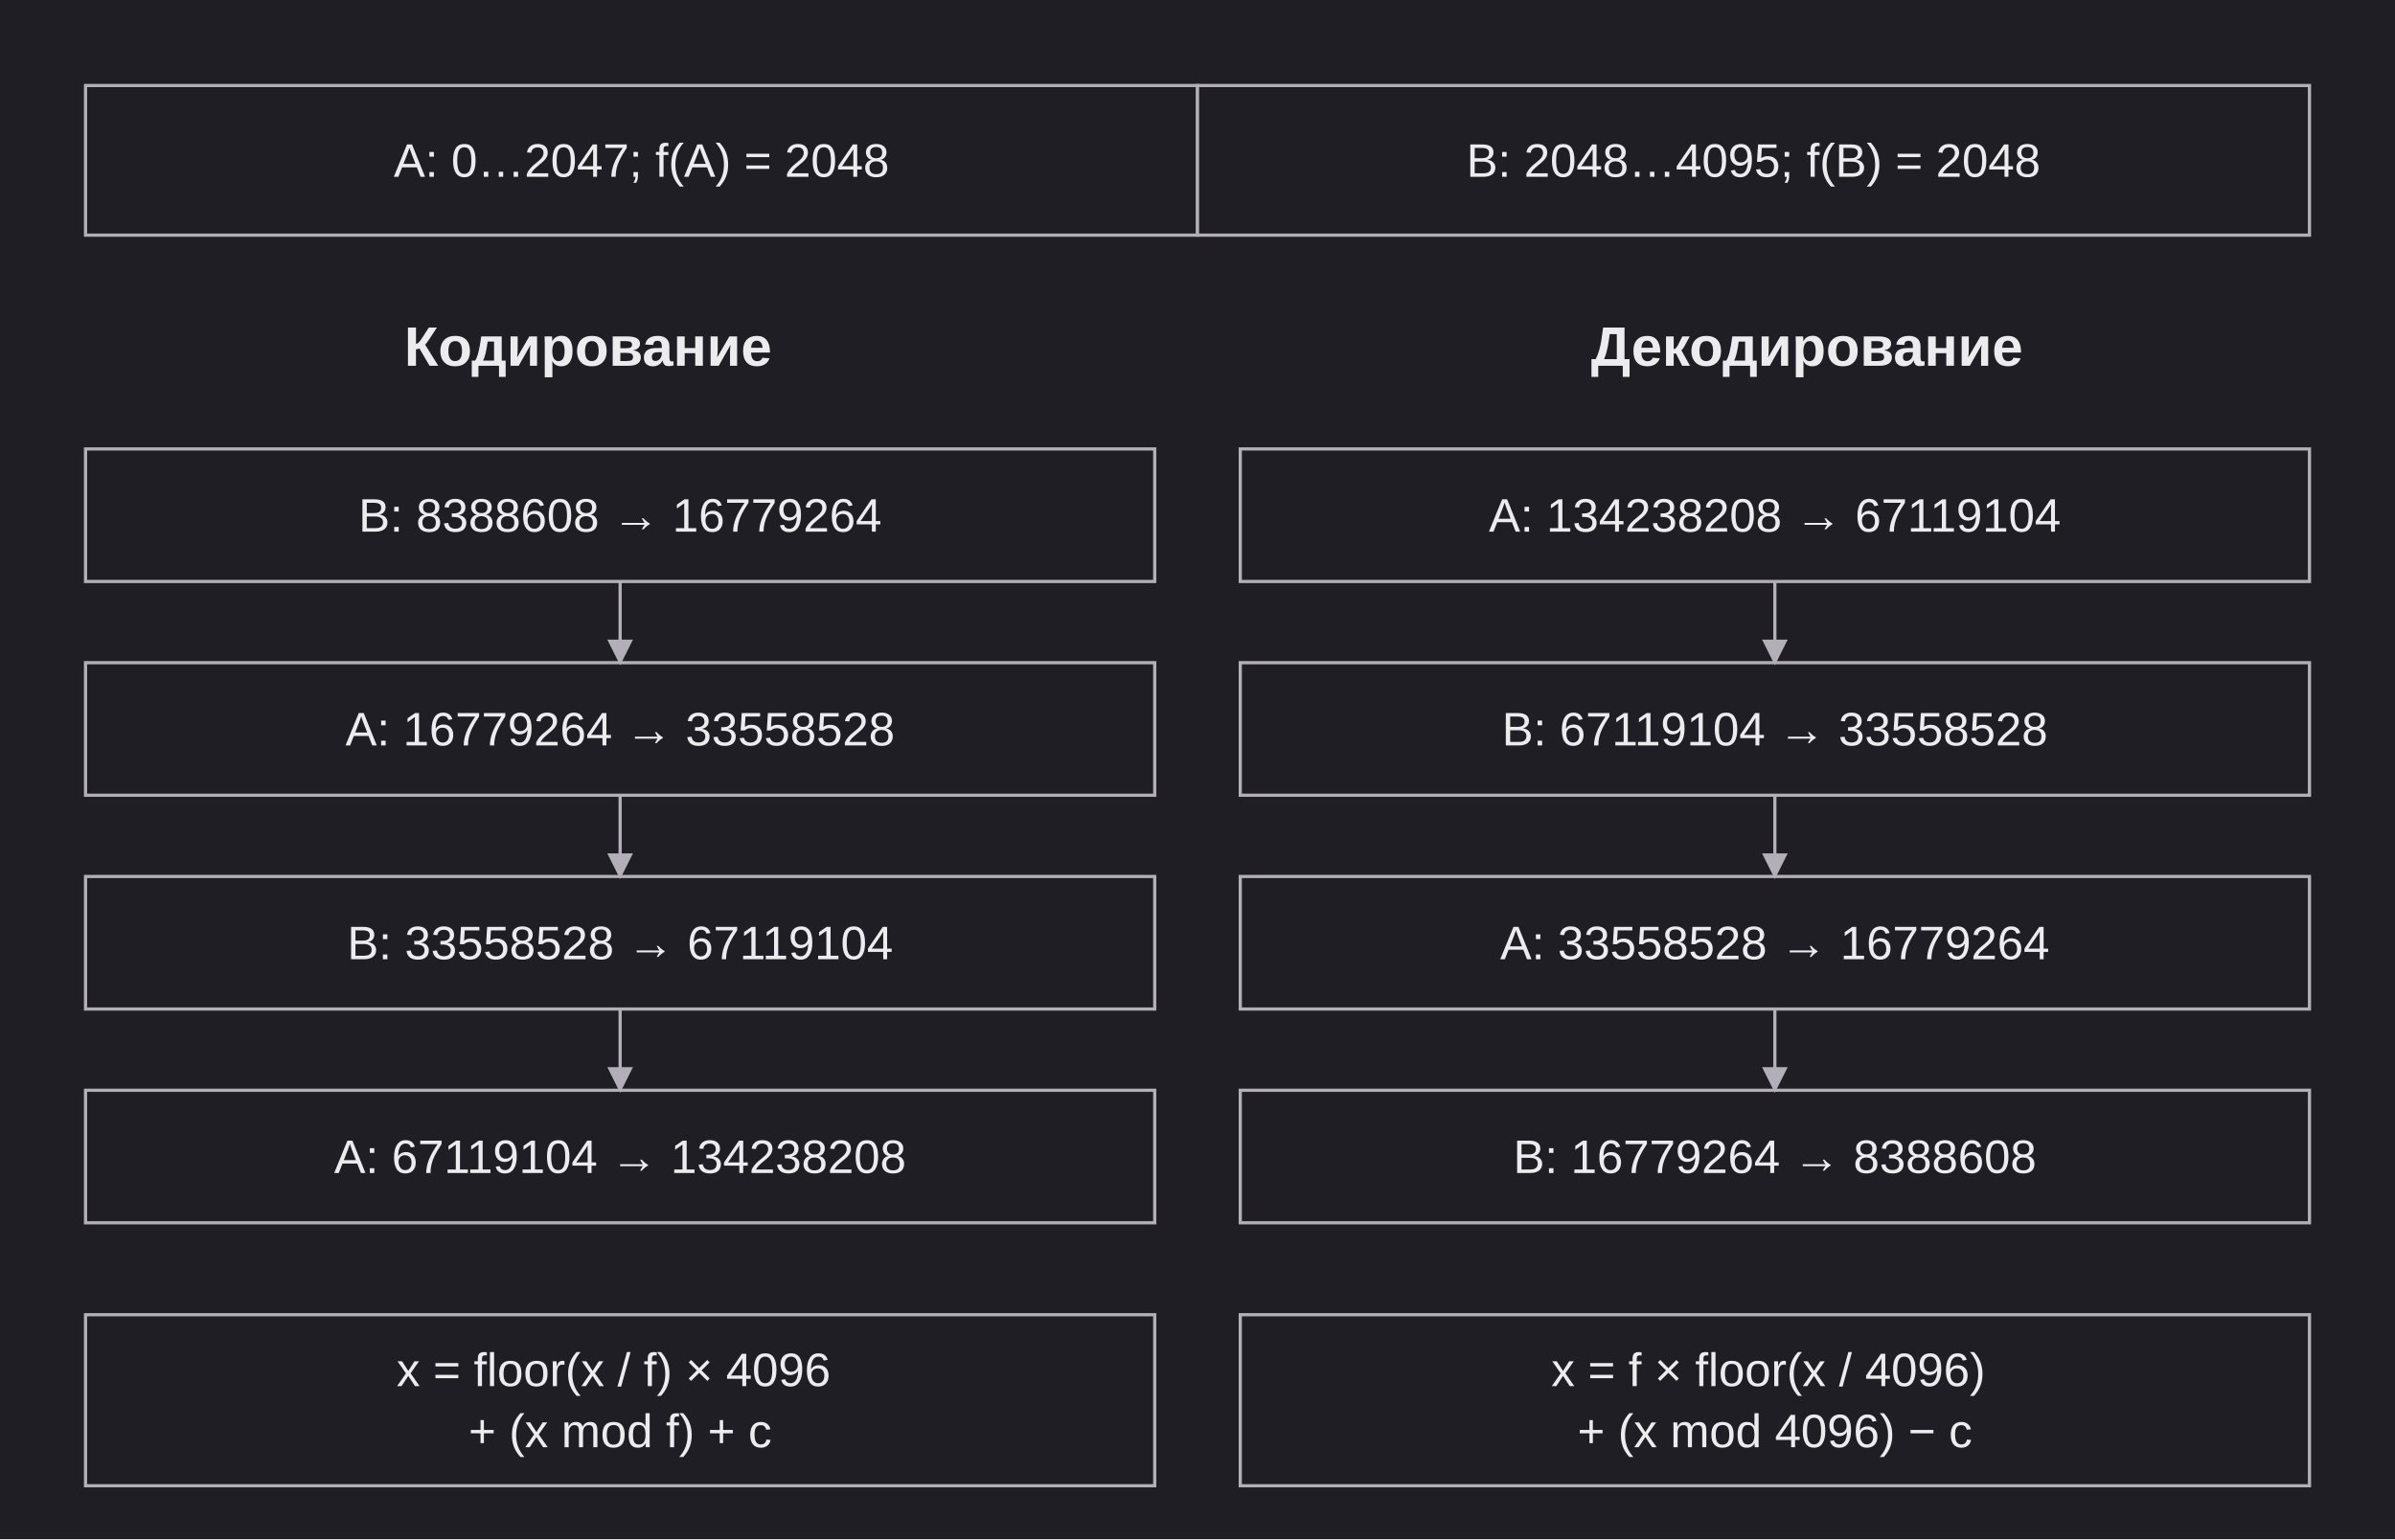
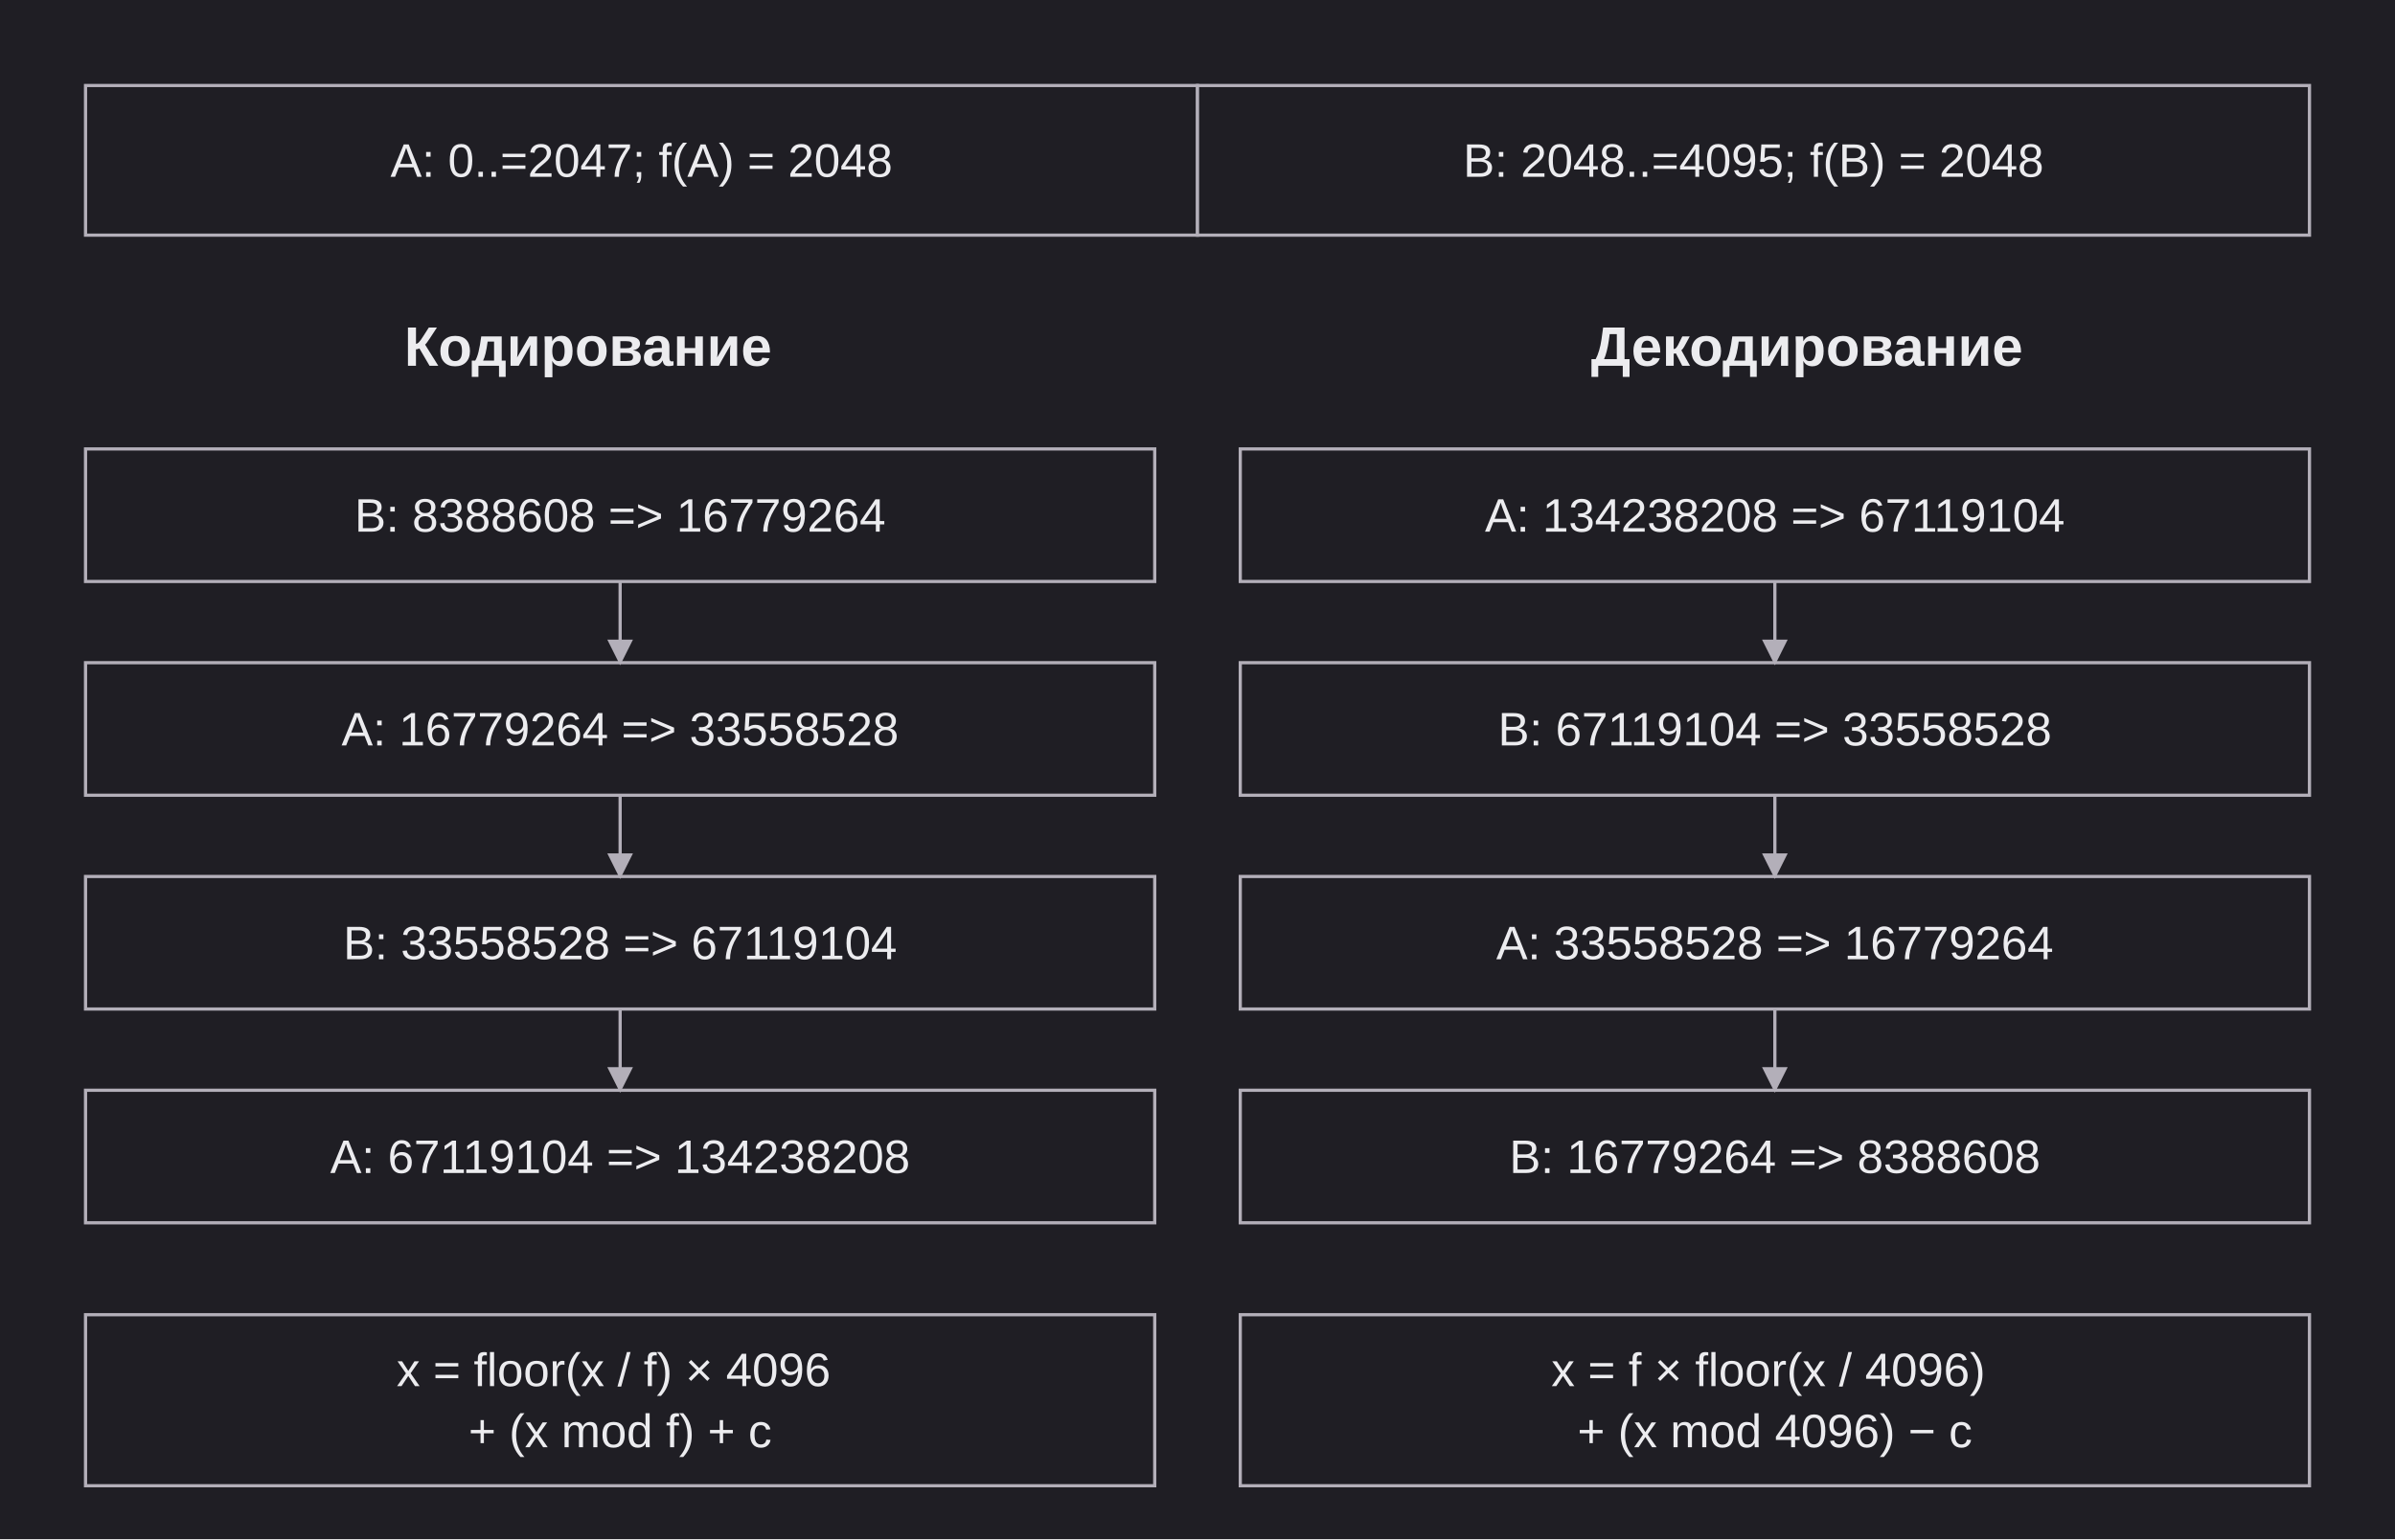
<svg xmlns="http://www.w3.org/2000/svg" width="1120" height="720" viewBox="0 0 1120 720">
  <defs>
    <marker id="arrow" viewBox="0 0 10 10" refX="9" refY="5" markerWidth="8" markerHeight="8" orient="auto">
      <path d="M0 0 L10 5 L0 10 Z" fill="#b3afb9" />
    </marker>
  </defs>
  <rect width="100%" height="100%" fill="#1f1e24" />
  <rect x="40" y="40" width="520" height="70" rx="0" fill="#1f1e24" stroke="#b3afb9" stroke-width="1.5" />
  <text x="300.0" y="82.7" text-anchor="middle" font-family="Arial,sans-serif" font-size="22" fill="#ececef">
-     <tspan x="300.0" dy="0">A: 0…2047; f(A) = 2048</tspan>
+     <tspan x="300.0" dy="0">A: 0..=2047; f(A) = 2048</tspan>
  </text>
  <rect x="560" y="40" width="520" height="70" rx="0" fill="#1f1e24" stroke="#b3afb9" stroke-width="1.5" />
  <text x="820.0" y="82.7" text-anchor="middle" font-family="Arial,sans-serif" font-size="22" fill="#ececef">
-     <tspan x="820.0" dy="0">B: 2048…4095; f(B) = 2048</tspan>
+     <tspan x="820.0" dy="0">B: 2048..=4095; f(B) = 2048</tspan>
  </text>
  <text x="275.0" y="171.1" text-anchor="middle" font-family="Arial,sans-serif" font-size="26" fill="#ececef" font-weight="bold">
    <tspan x="275.0" dy="0">Кодирование</tspan>
  </text>
  <text x="845.0" y="171.1" text-anchor="middle" font-family="Arial,sans-serif" font-size="26" fill="#ececef" font-weight="bold">
    <tspan x="845.0" dy="0">Декодирование</tspan>
  </text>
  <rect x="40" y="210" width="500" height="62" rx="0" fill="#1f1e24" stroke="#b3afb9" stroke-width="1.5" />
  <text x="290.0" y="248.7" text-anchor="middle" font-family="Arial,sans-serif" font-size="22" fill="#ececef">
-     <tspan x="290.0" dy="0">B: 8388608 → 16779264</tspan>
+     <tspan x="290.0" dy="0">B: 8388608 =&gt; 16779264</tspan>
  </text>
  <rect x="580" y="210" width="500" height="62" rx="0" fill="#1f1e24" stroke="#b3afb9" stroke-width="1.5" />
  <text x="830.0" y="248.7" text-anchor="middle" font-family="Arial,sans-serif" font-size="22" fill="#ececef">
-     <tspan x="830.0" dy="0">A: 134238208 → 67119104</tspan>
+     <tspan x="830.0" dy="0">A: 134238208 =&gt; 67119104</tspan>
  </text>
  <rect x="40" y="310" width="500" height="62" rx="0" fill="#1f1e24" stroke="#b3afb9" stroke-width="1.5" />
  <text x="290.0" y="348.7" text-anchor="middle" font-family="Arial,sans-serif" font-size="22" fill="#ececef">
-     <tspan x="290.0" dy="0">A: 16779264 → 33558528</tspan>
+     <tspan x="290.0" dy="0">A: 16779264 =&gt; 33558528</tspan>
  </text>
  <rect x="580" y="310" width="500" height="62" rx="0" fill="#1f1e24" stroke="#b3afb9" stroke-width="1.5" />
  <text x="830.0" y="348.7" text-anchor="middle" font-family="Arial,sans-serif" font-size="22" fill="#ececef">
-     <tspan x="830.0" dy="0">B: 67119104 → 33558528</tspan>
+     <tspan x="830.0" dy="0">B: 67119104 =&gt; 33558528</tspan>
  </text>
  <rect x="40" y="410" width="500" height="62" rx="0" fill="#1f1e24" stroke="#b3afb9" stroke-width="1.5" />
  <text x="290.0" y="448.7" text-anchor="middle" font-family="Arial,sans-serif" font-size="22" fill="#ececef">
-     <tspan x="290.0" dy="0">B: 33558528 → 67119104</tspan>
+     <tspan x="290.0" dy="0">B: 33558528 =&gt; 67119104</tspan>
  </text>
  <rect x="580" y="410" width="500" height="62" rx="0" fill="#1f1e24" stroke="#b3afb9" stroke-width="1.5" />
  <text x="830.0" y="448.7" text-anchor="middle" font-family="Arial,sans-serif" font-size="22" fill="#ececef">
-     <tspan x="830.0" dy="0">A: 33558528 → 16779264</tspan>
+     <tspan x="830.0" dy="0">A: 33558528 =&gt; 16779264</tspan>
  </text>
  <rect x="40" y="510" width="500" height="62" rx="0" fill="#1f1e24" stroke="#b3afb9" stroke-width="1.5" />
  <text x="290.0" y="548.7" text-anchor="middle" font-family="Arial,sans-serif" font-size="22" fill="#ececef">
-     <tspan x="290.0" dy="0">A: 67119104 → 134238208</tspan>
+     <tspan x="290.0" dy="0">A: 67119104 =&gt; 134238208</tspan>
  </text>
  <rect x="580" y="510" width="500" height="62" rx="0" fill="#1f1e24" stroke="#b3afb9" stroke-width="1.5" />
  <text x="830.0" y="548.7" text-anchor="middle" font-family="Arial,sans-serif" font-size="22" fill="#ececef">
-     <tspan x="830.0" dy="0">B: 16779264 → 8388608</tspan>
+     <tspan x="830.0" dy="0">B: 16779264 =&gt; 8388608</tspan>
  </text>
  <rect x="40" y="615" width="500" height="80" rx="0" fill="#1f1e24" stroke="#b3afb9" stroke-width="1.5" />
  <text x="290.0" y="648.4" text-anchor="middle" font-family="Arial,sans-serif" font-size="22" fill="#ececef">
    <tspan x="290.0" dy="0">x = floor(x / f) × 4096</tspan>
    <tspan x="290.0" dy="28.6">+ (x mod f) + c</tspan>
  </text>
  <rect x="580" y="615" width="500" height="80" rx="0" fill="#1f1e24" stroke="#b3afb9" stroke-width="1.5" />
  <text x="830.0" y="648.4" text-anchor="middle" font-family="Arial,sans-serif" font-size="22" fill="#ececef">
    <tspan x="830.0" dy="0">x = f × floor(x / 4096)</tspan>
    <tspan x="830.0" dy="28.6">+ (x mod 4096) − c</tspan>
  </text>
  <path d="M290.0,272 L290.0,310" fill="none" stroke="#b3afb9" stroke-width="1.5" marker-end="url(#arrow)" />
  <path d="M290.0,372 L290.0,410" fill="none" stroke="#b3afb9" stroke-width="1.5" marker-end="url(#arrow)" />
  <path d="M290.0,472 L290.0,510" fill="none" stroke="#b3afb9" stroke-width="1.5" marker-end="url(#arrow)" />
  <path d="M830.0,272 L830.0,310" fill="none" stroke="#b3afb9" stroke-width="1.5" marker-end="url(#arrow)" />
  <path d="M830.0,372 L830.0,410" fill="none" stroke="#b3afb9" stroke-width="1.5" marker-end="url(#arrow)" />
  <path d="M830.0,472 L830.0,510" fill="none" stroke="#b3afb9" stroke-width="1.5" marker-end="url(#arrow)" />
</svg>
